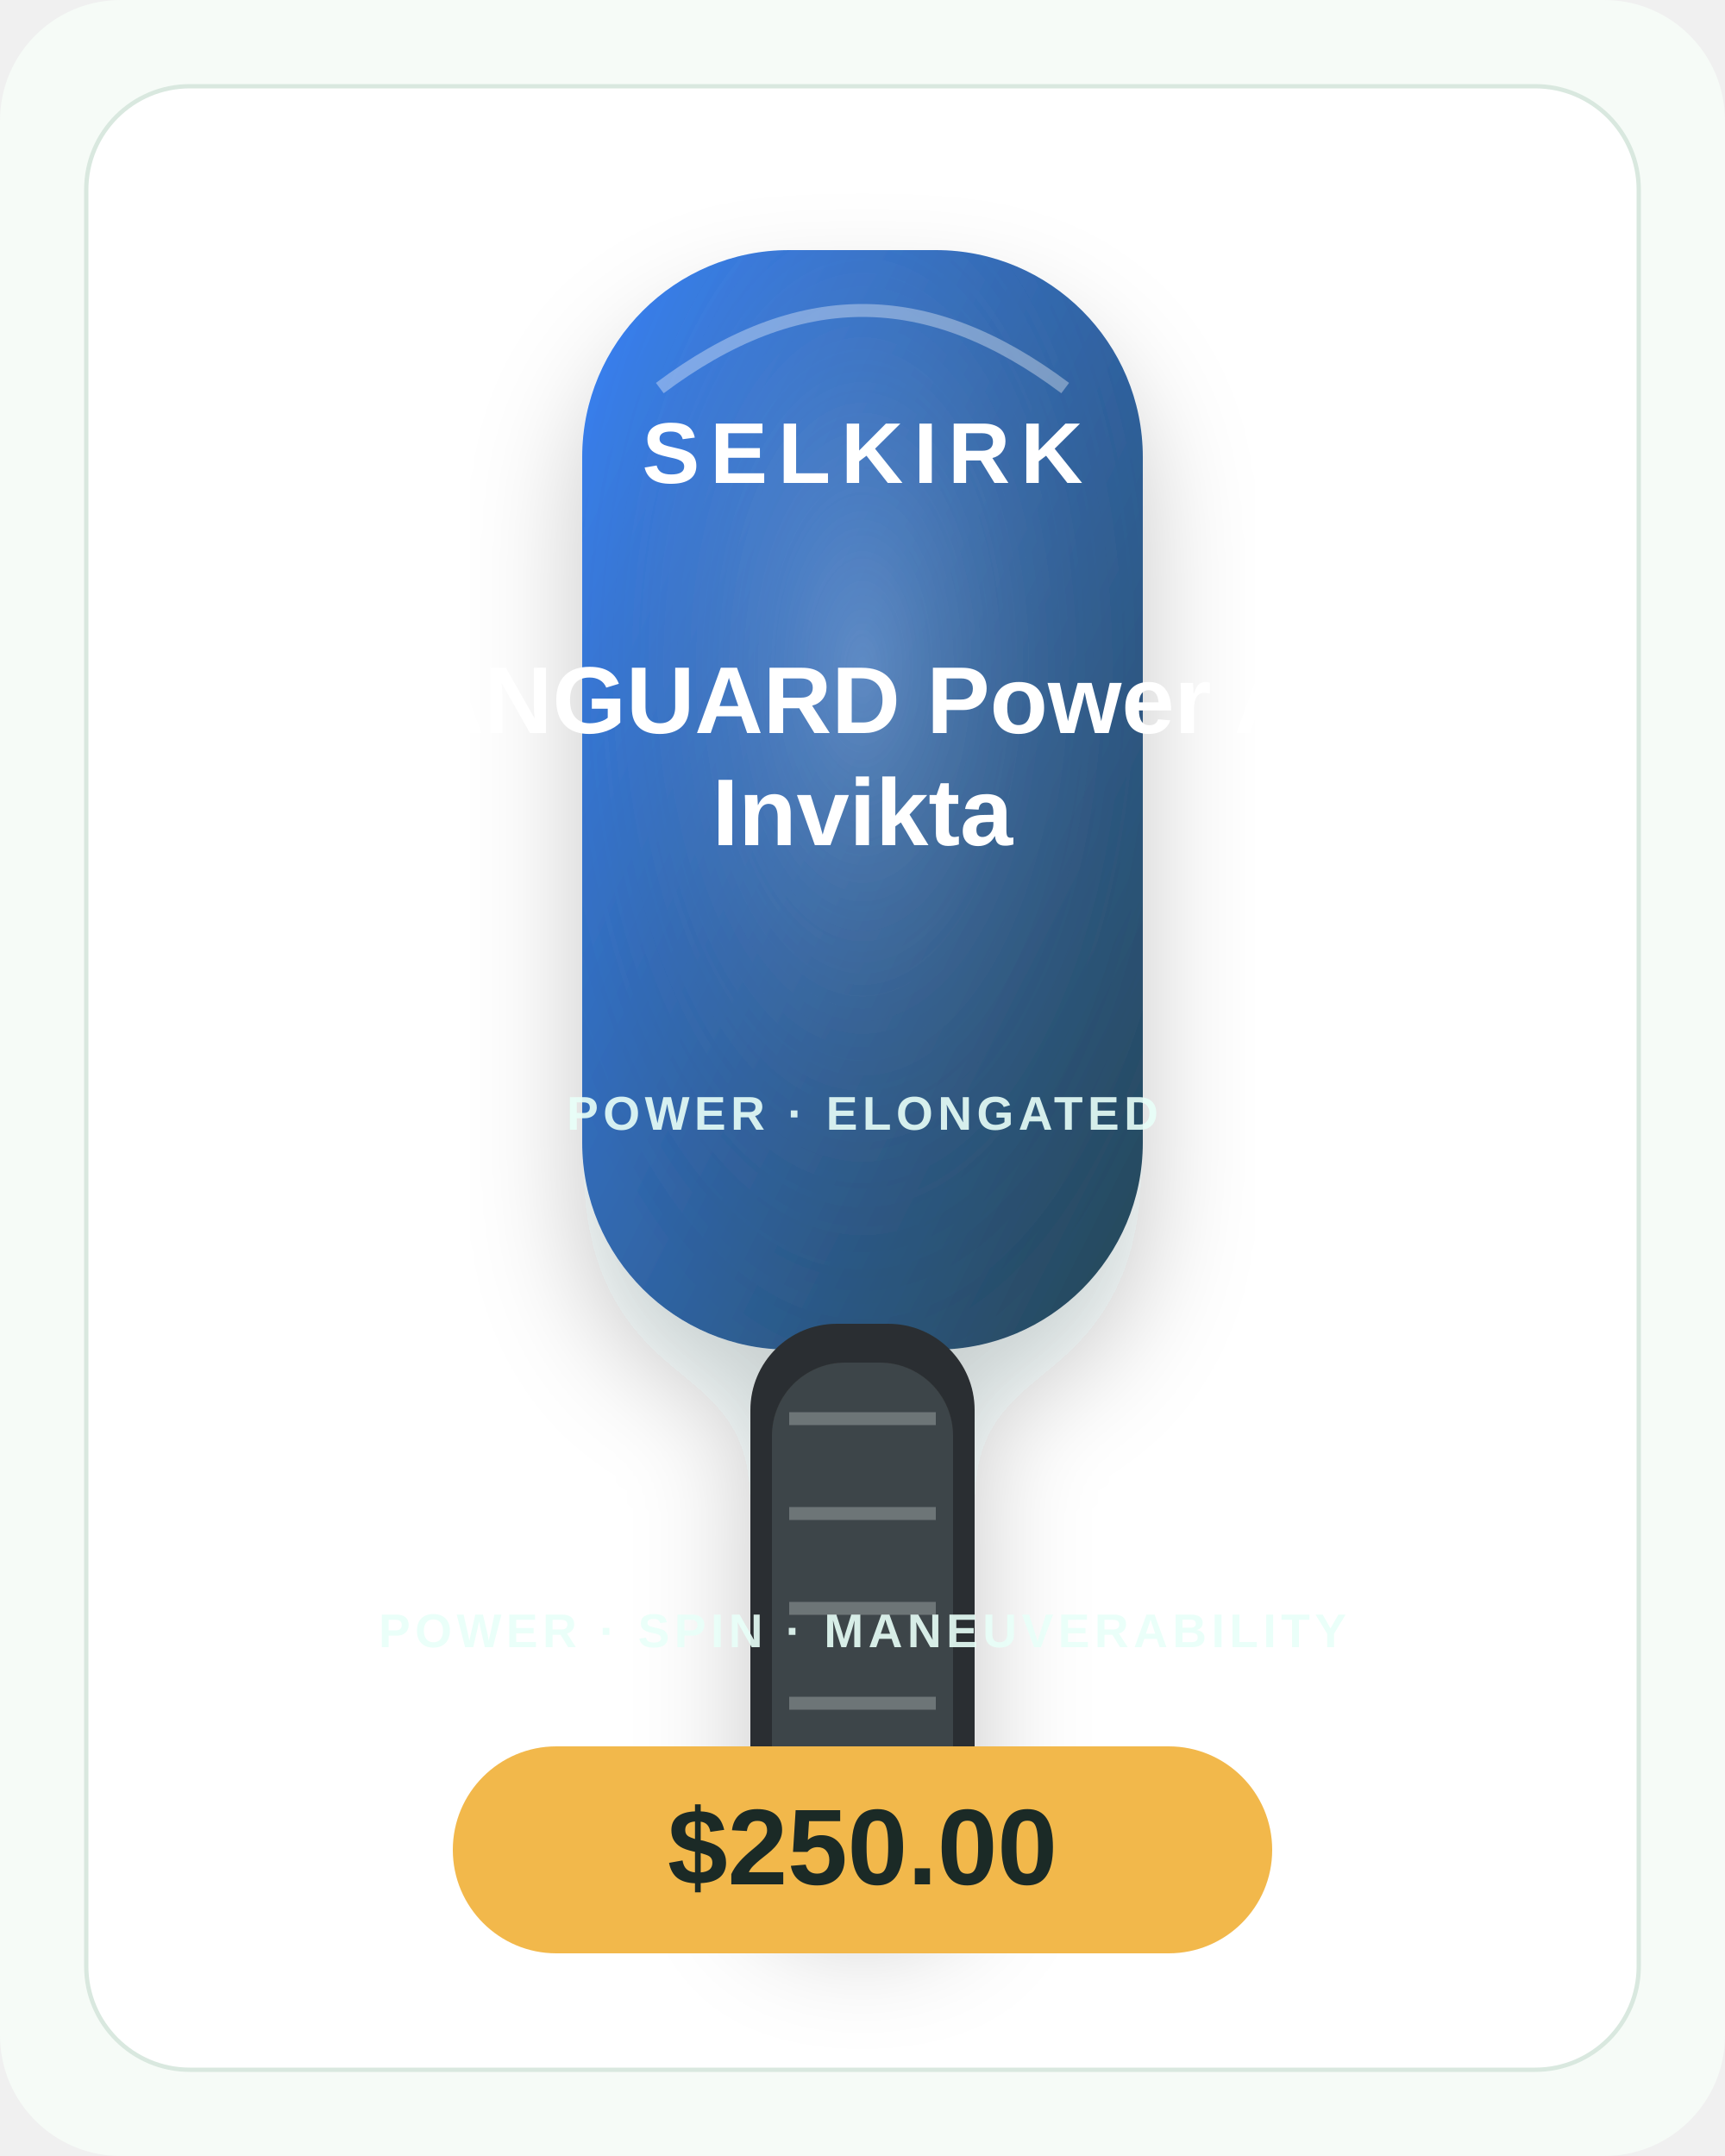
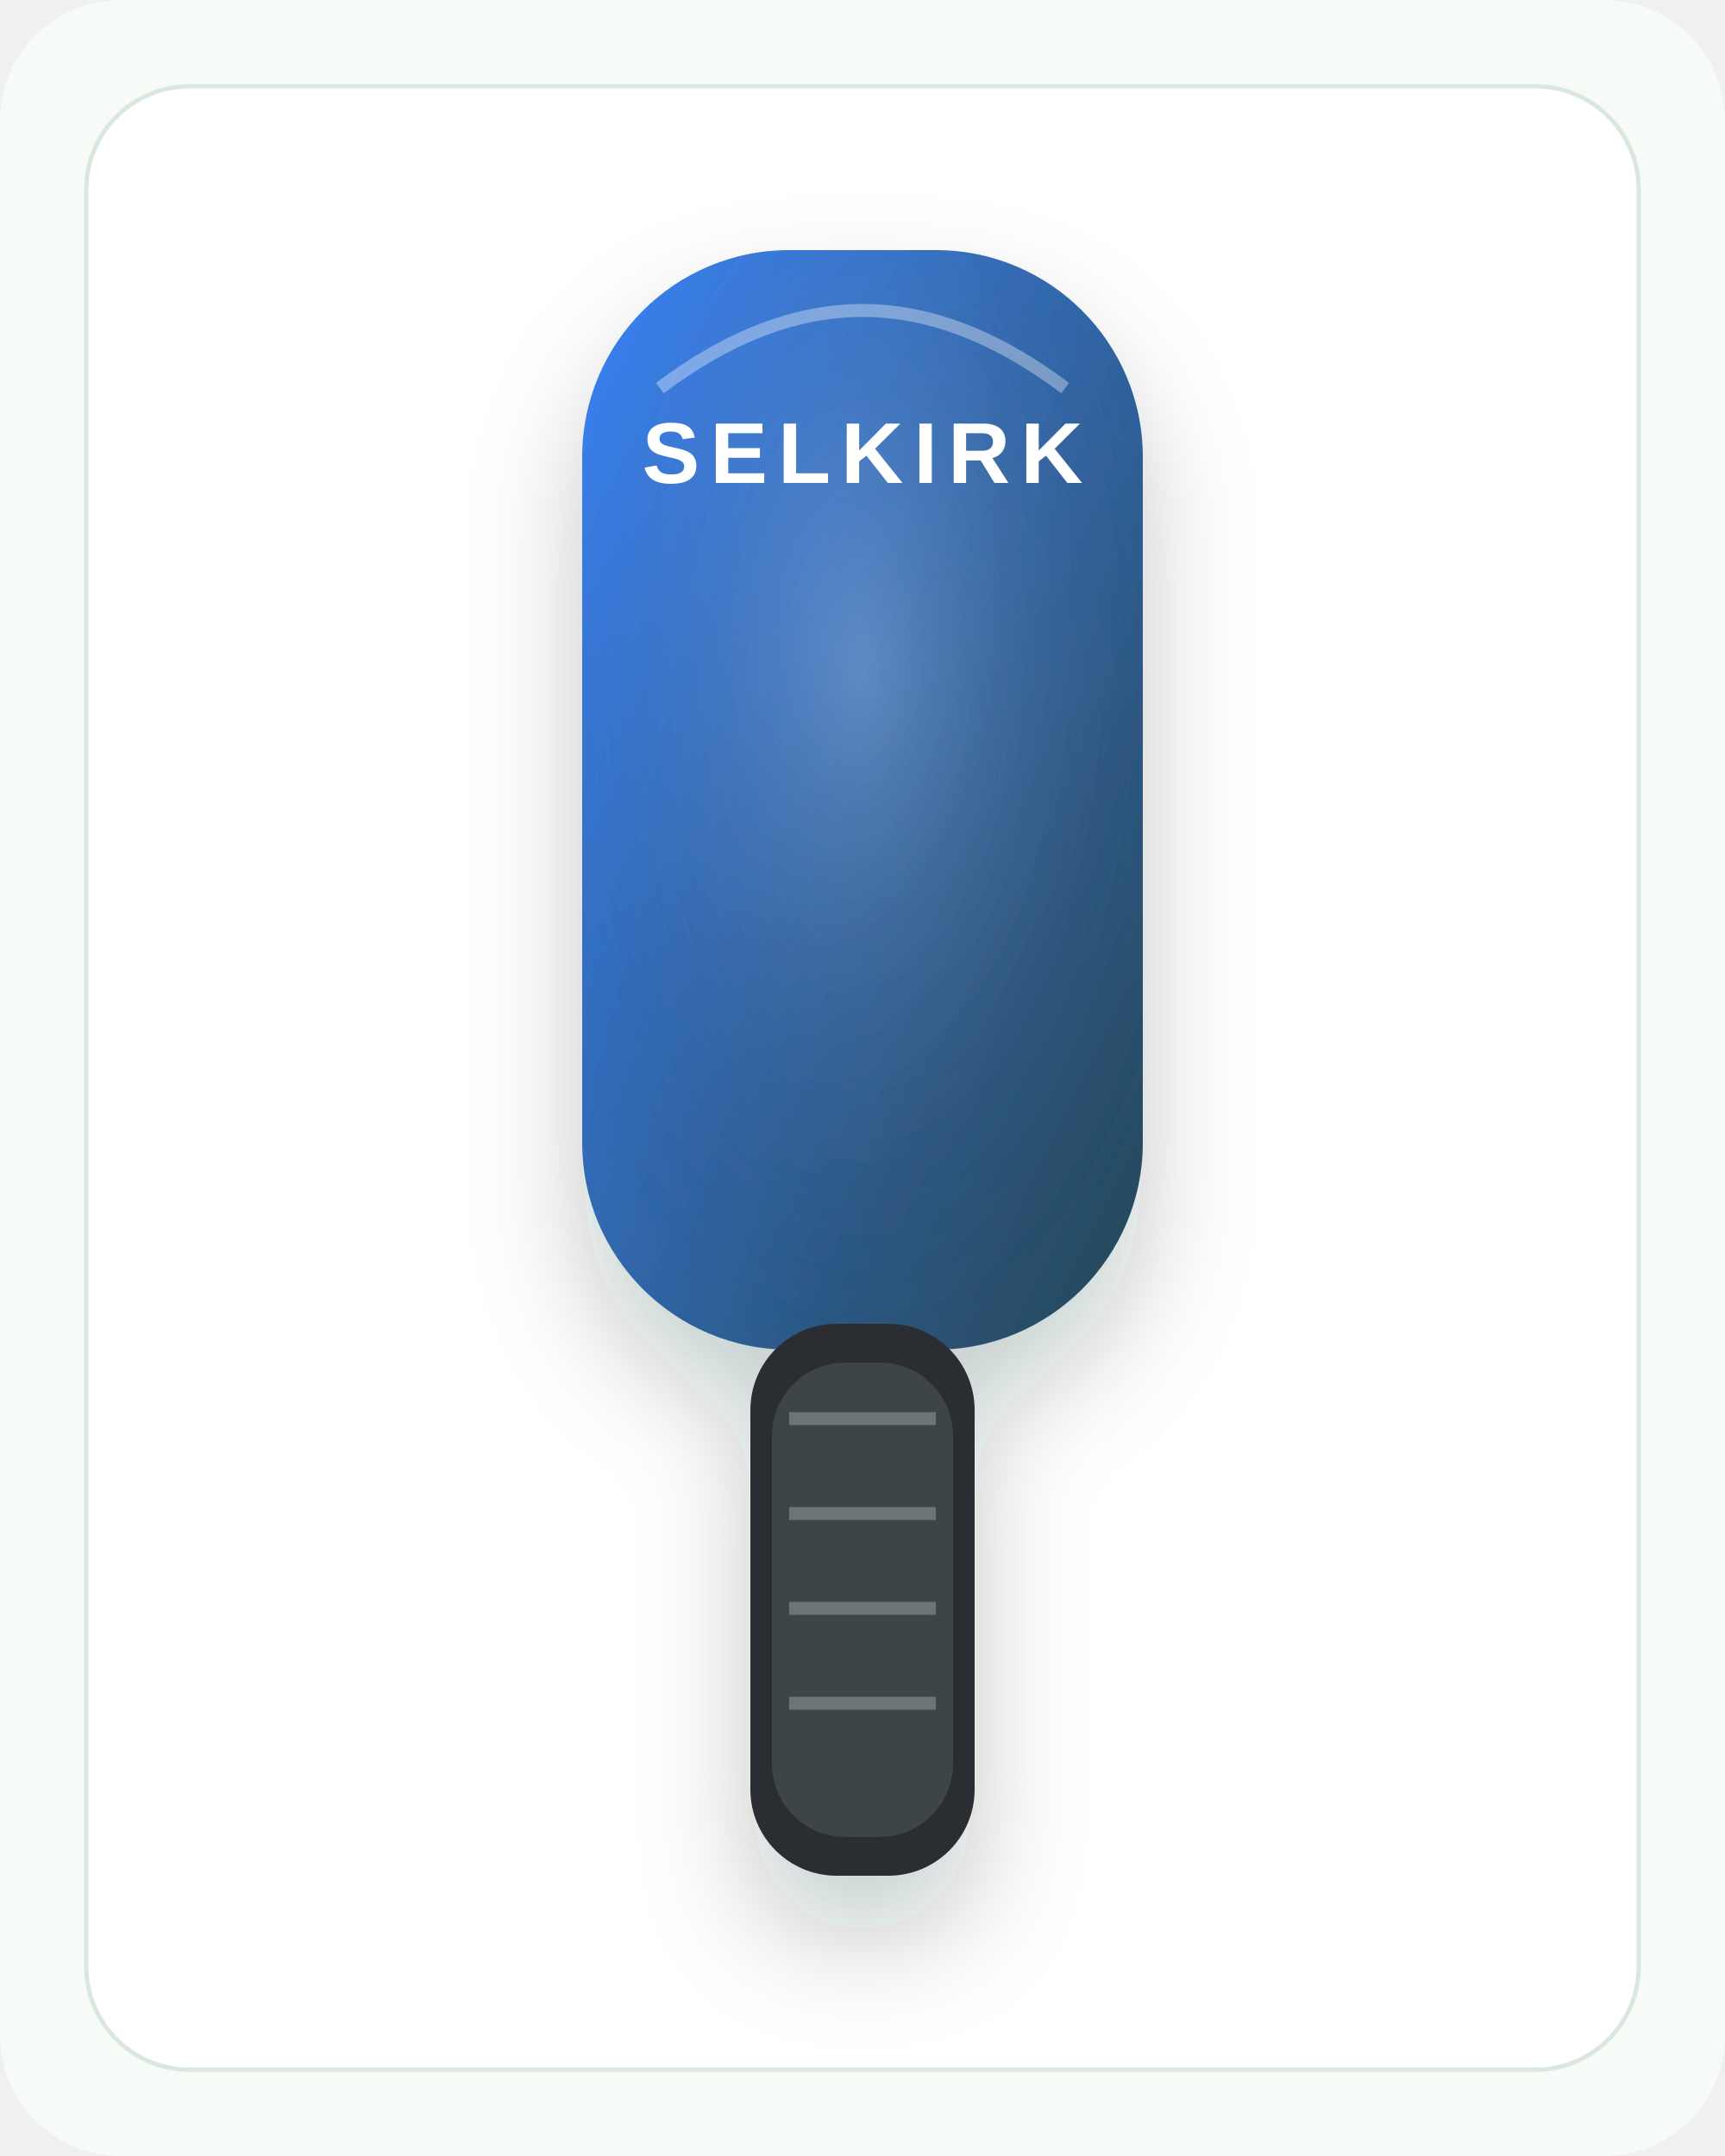
<svg xmlns="http://www.w3.org/2000/svg" width="720" height="900" viewBox="0 0 400 500" role="img" aria-labelledby="title desc">
  <defs>
    <linearGradient id="g" x1="0" y1="0" x2="1" y2="1">
      <stop offset="0" stop-color="#3a86ff" />
      <stop offset="1" stop-color="#264653" />
    </linearGradient>
    <radialGradient id="spot" cx="50%" cy="38%" r="65%">
      <stop offset="0" stop-color="#fff" stop-opacity=".22" />
      <stop offset="1" stop-color="#000" stop-opacity="0" />
    </radialGradient>
    <filter id="shadow" x="-20%" y="-20%" width="140%" height="140%">
      <feDropShadow dx="0" dy="14" stdDeviation="13" flood-color="#14231f" flood-opacity=".22" />
    </filter>
    <style>
    .brand{font:700 20px Arial,sans-serif;letter-spacing:.12em;fill:#ffffff;text-anchor:middle}
    .model{font:800 22px Arial,sans-serif;fill:#ffffff;text-anchor:middle}
    .small{font:700 11px Arial,sans-serif;letter-spacing:.10em;fill:#e8fff8;text-anchor:middle;opacity:.9}
    .price{font:900 25px Arial,sans-serif;fill:#1b2a26;text-anchor:middle}
  </style>
  </defs>
  <rect width="400" height="500" rx="28" fill="#f6fbf7" />
  <rect x="20" y="20" width="360" height="460" rx="24" fill="#ffffff" stroke="#d9e8df" />
  <g filter="url(#shadow)">
    <rect x="135.0" y="58" width="130" height="255" rx="48" fill="url(#g)" />
    <rect x="135.0" y="58" width="130" height="255" rx="48" fill="url(#spot)" />
    <path d="M153.0 90 C 185.0 66, 215.0 66, 247.0 90" fill="none" stroke="#fff" stroke-opacity=".35" stroke-width="3" />
    <rect x="174" y="307" width="52" height="128" rx="20" fill="#2c2f31" />
    <rect x="179" y="316" width="42" height="110" rx="17" fill="#3d4448" />
    <path d="M183 329 h34 M183 351 h34 M183 373 h34 M183 395 h34" stroke="#eaf4f1" stroke-opacity=".28" stroke-width="3" />
  </g>
  <text x="200" y="112" class="brand">SELKIRK</text>
-   <text x="200" y="170" class="model">VANGUARD Power Air</text>
-   <text x="200" y="196" class="model">Invikta</text>
-   <text x="200" y="262" class="small">POWER · ELONGATED</text>
-   <rect x="105" y="405" width="190" height="48" rx="24" fill="#f2b84b" />
-   <text x="200" y="437" class="price">$250.00</text>
-   <text x="200" y="382" class="small" fill="#1e6f5c">POWER · SPIN · MANEUVERABILITY</text>
</svg>
